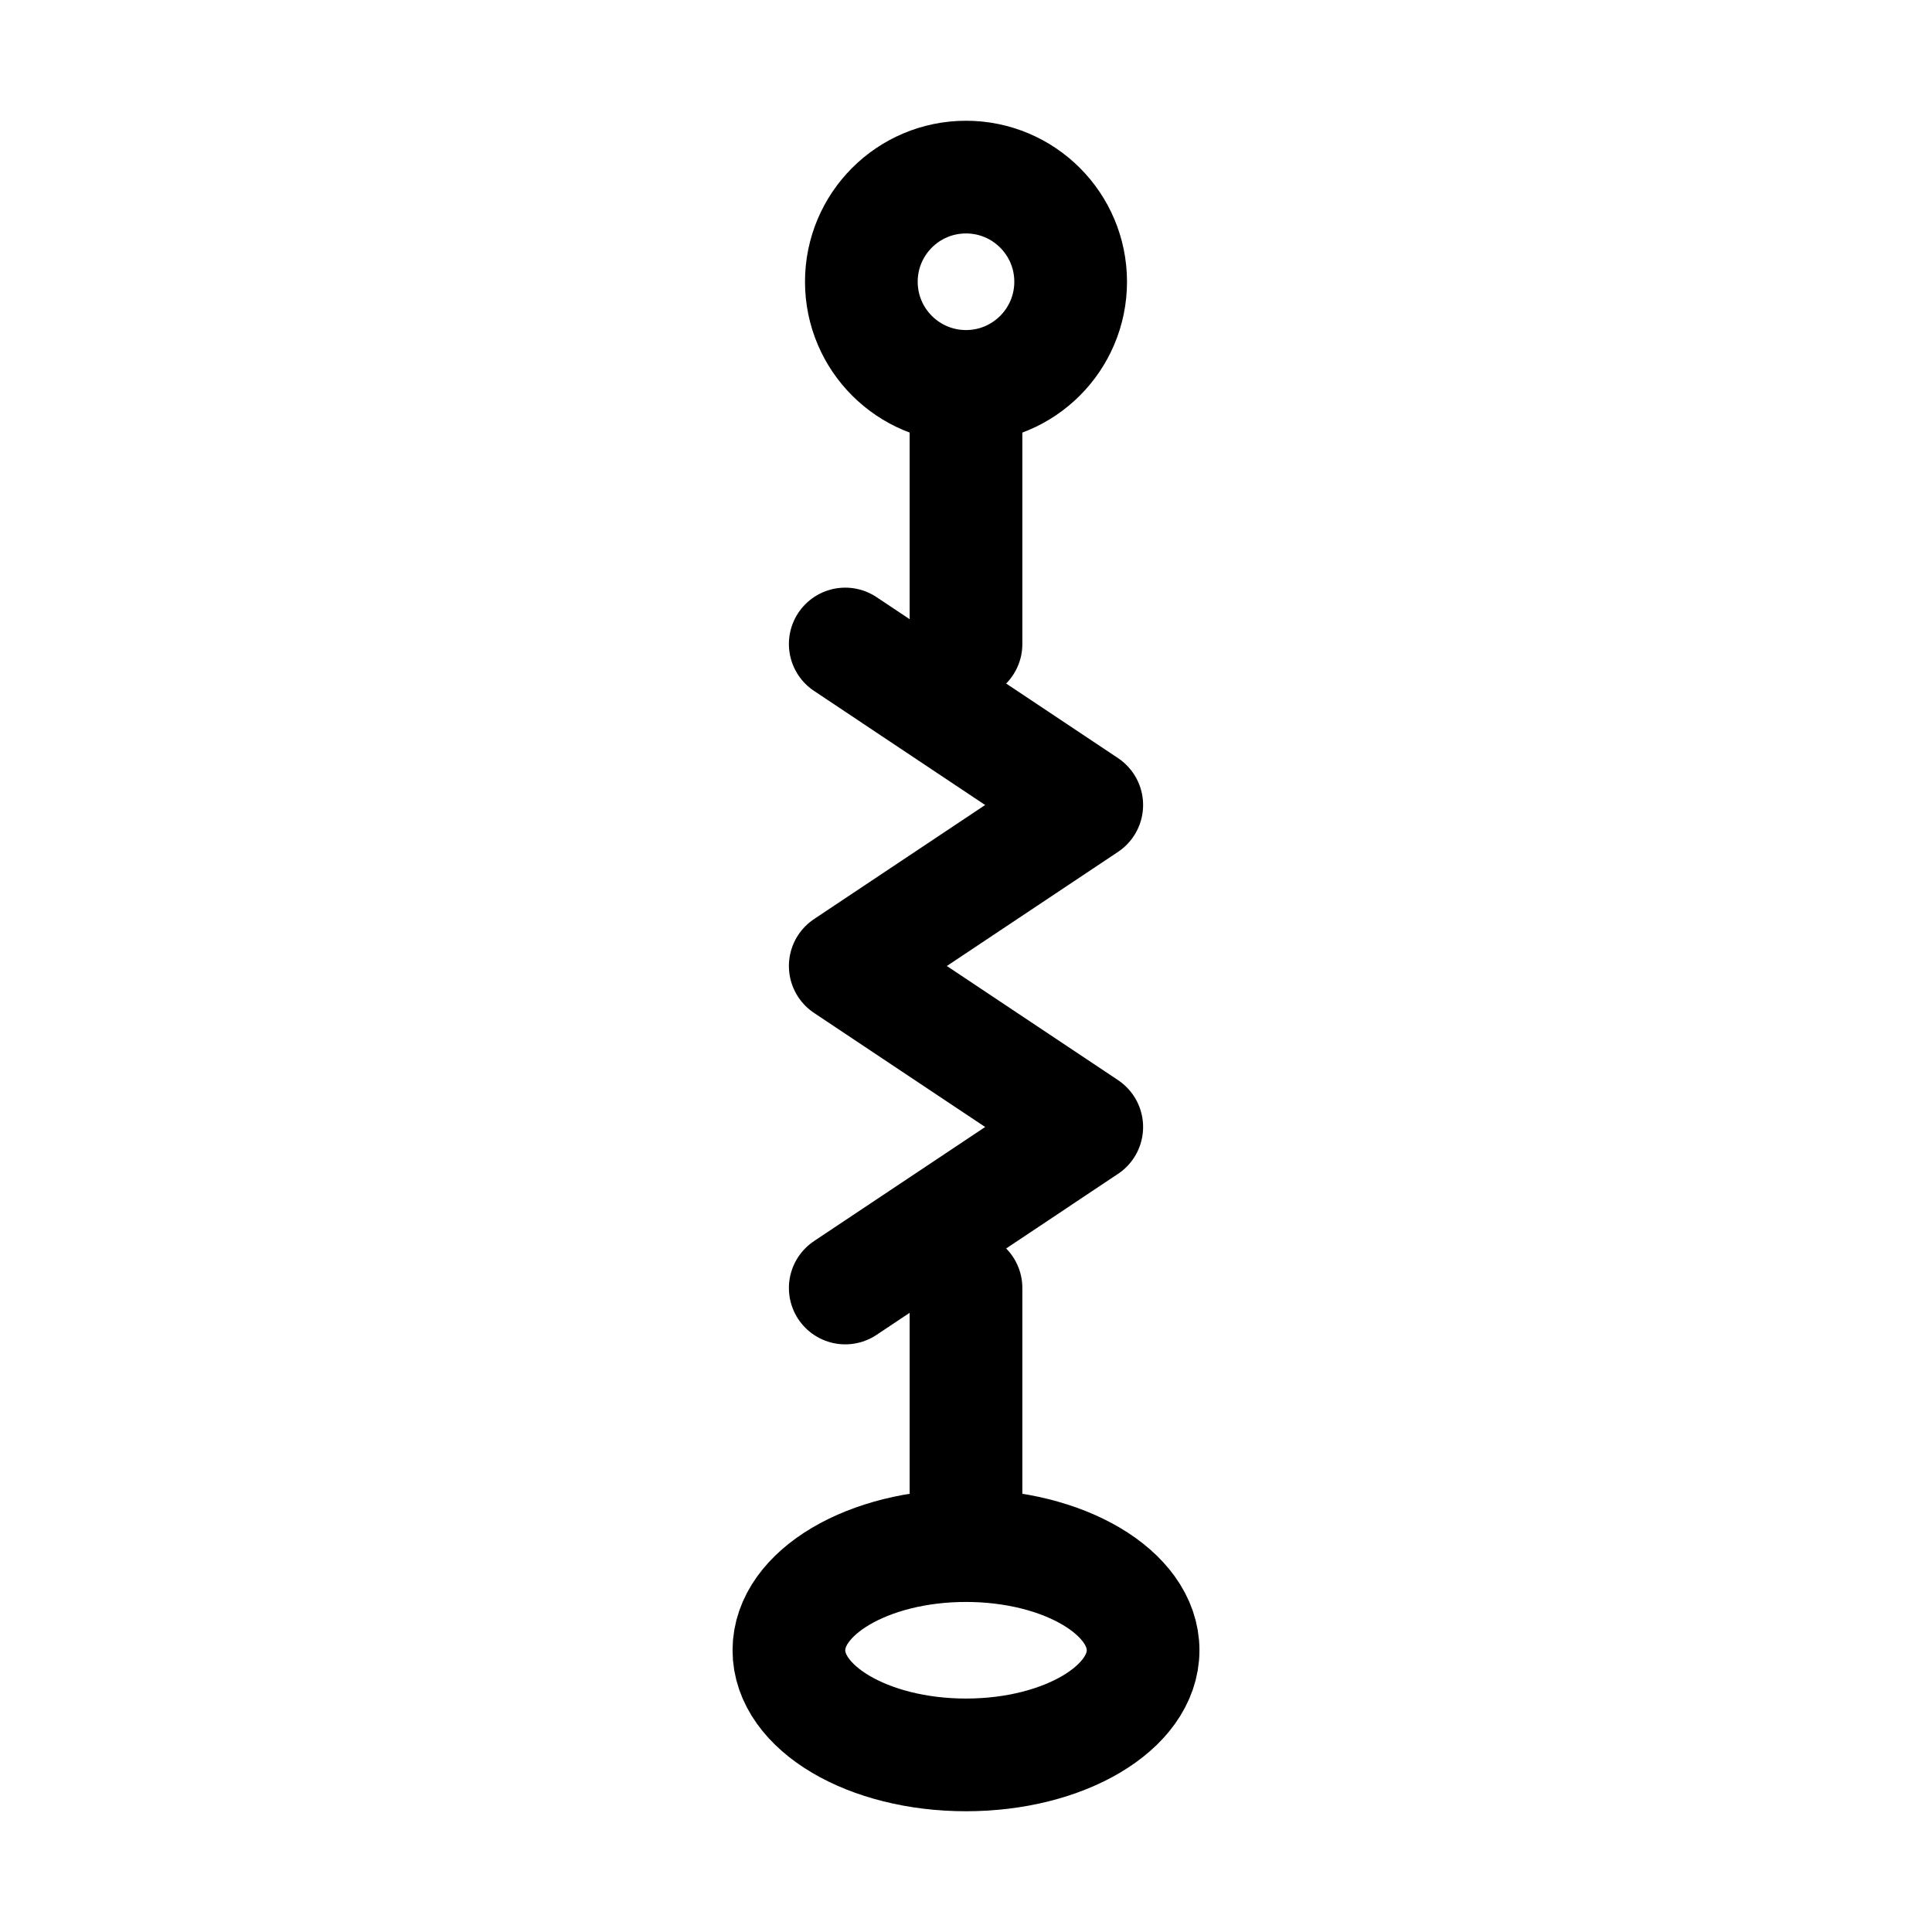
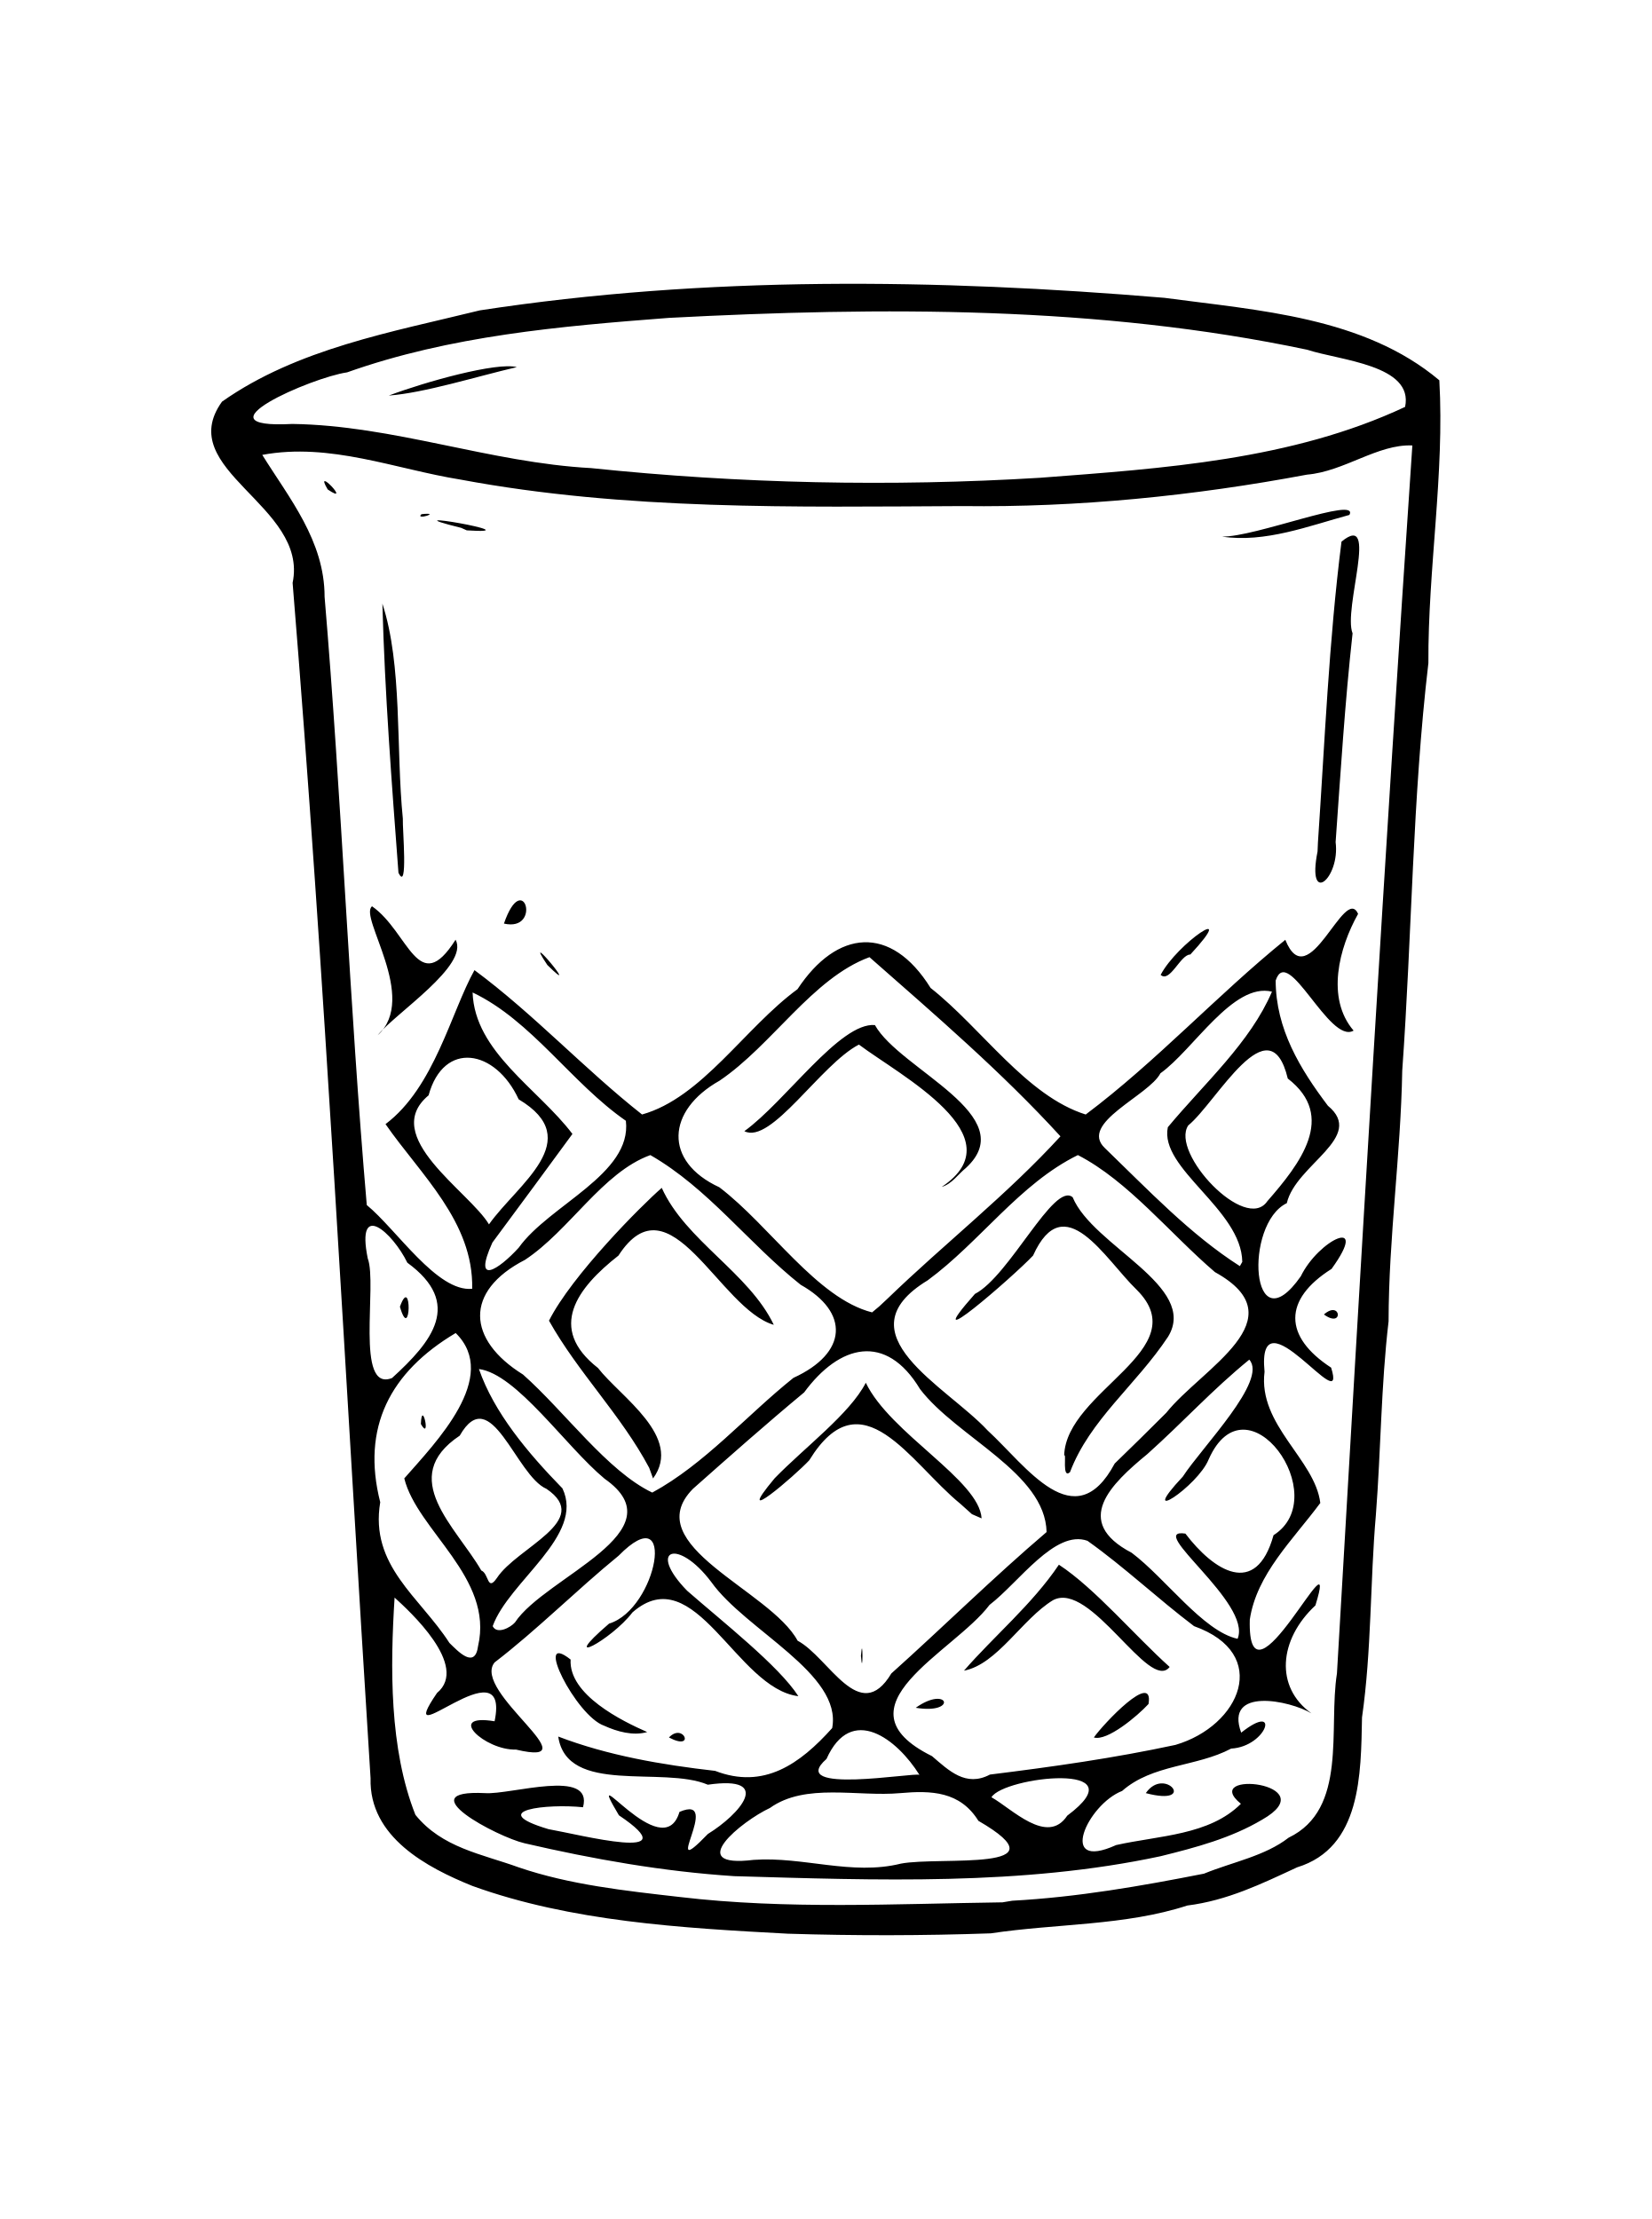
- <svg xmlns="http://www.w3.org/2000/svg" viewBox="0 0 24 24" fill="none" stroke="currentColor" stroke-width="1.4" stroke-linecap="round" stroke-linejoin="round">
-   <circle cx="12" cy="3.5" r="1.3" />
-   <path d="M12 5v3" />
-   <path d="M10.5 8L13.5 10L10.5 12L13.5 14L10.5 16" />
-   <path d="M12 16v3" />
-   <ellipse cx="12" cy="20.5" rx="2.2" ry="1.3" />
+ <svg xmlns="http://www.w3.org/2000/svg" version="1.1" id="svg1" width="220.818" height="296.712" viewBox="-37.947 0 296.712 296.712">
+   <defs id="defs1" />
+   <g id="g1" transform="translate(-35.43447,-34.14997)">
+     <path style="fill:currentColor" d="M 139,330.589 C 119.938,329.575 99.989,328.399 82.333,322 74.261,318.738 63.767,313.245 64.061,302.661 59.537,231.072 55.903,159.385 50.056,87.887 52.968,73.935 28.53,67.615 37.374,55.323 50.89,45.796 67.887,42.819 83.69,38.926 124.316,32.698 165.798,33.246 206.667,36.671 c 16.904,2.277 35.827,3.401 49.399,14.816 0.955,16.814 -2.056,33.875 -1.965,50.812 -2.863,24.228 -2.95,48.831 -4.699,73.221 -0.26,15.092 -2.434,29.959 -2.454,45.051 -1.355,11.476 -1.38,23.201 -2.281,34.763 -1.048,12.105 -0.765,24.359 -2.491,36.399 -0.205,10.154 -0.109,23.393 -11.663,26.934 -6.35,2.951 -12.545,5.966 -19.73,6.862 -11.179,3.649 -23.552,3.223 -35.3,4.999 -12.154,0.425 -24.328,0.444 -36.484,0.062 z m 40.333,-5.923 c 11.682,-0.634 23.129,-2.63 34.452,-4.862 5.116,-2.092 10.958,-3.157 15.215,-6.471 10.654,-5.122 7.1,-19.598 8.673,-29.509 4.279,-73.555 8.571,-147.134 13.546,-220.628 -6.22,-0.277 -12.241,4.678 -18.926,5.244 -20.329,3.813 -41.099,5.916 -61.931,5.649 -30.081,0.152 -60.497,0.778 -90.123,-4.756 -11.7,-1.877 -23.463,-6.71 -35.635,-4.443 4.822,7.759 11.201,15.432 11.197,25.505 3.078,36.384 4.437,72.913 7.578,109.275 5.363,4.404 12.657,15.689 18.937,15.047 0.269,-12.041 -9.326,-20.569 -15.569,-29.585 8.79,-6.609 11.786,-20.164 15.982,-27.667 10.674,7.911 19.701,17.731 30.103,25.938 10.743,-2.998 18.48,-15.598 27.927,-22.512 7.072,-10.718 16.778,-11.685 23.908,-0.229 9.248,7.305 17.221,19.4 27.87,22.745 12.696,-9.533 23.556,-21.415 35.86,-31.391 4.15,10.376 10.632,-10.076 13.076,-4.662 -3.423,6.091 -5.808,15.151 -0.808,20.979 -4.361,2.537 -11.813,-15.696 -14,-9 0.017,8.725 4.401,15.894 9.383,22.5 6.86,5.654 -5.772,10.532 -7.383,17.5 -7.748,3.724 -6.492,26.021 2.514,13.137 3.208,-6.587 12.532,-11 5.523,-1.323 -8.706,5.5 -8.64,12.15 -0.074,17.739 3.072,9.857 -13.438,-14.454 -11.962,0.743 -1.202,9.566 9.063,15.733 10.016,23.572 -4.924,6.644 -11.438,12.773 -12.667,20.955 -0.495,18.491 16.418,-17.59 11.788,-2.548 -6.603,6.15 -7.294,14.693 -0.709,19.392 -3.893,-2.324 -15.672,-4.781 -12.624,3.471 7.13,-5.671 4.688,2.489 -1.804,2.862 -6.236,3.309 -14.1,2.771 -19.586,7.608 -6.25,2.429 -11.729,14.565 -1.081,9.725 7.742,-1.733 16.737,-1.743 22.417,-7.415 -7.574,-6.175 15.455,-3.77 3.808,2.86 -5.549,3.288 -11.822,4.975 -18.225,6.556 -24.905,5.341 -51.106,4.319 -76.608,3.585 -12.804,-0.833 -25.258,-3.04 -37.676,-5.913 -4.857,-1.12 -21.06,-9.69 -7.089,-9.005 4.615,0.328 19.51,-4.561 17.601,2.536 -6.363,-0.661 -17.647,0.522 -6.209,3.935 5.639,0.985 25.516,6.152 12.661,-2.486 -6.86,-11.543 7.883,9.49 10.878,-0.612 7.992,-3.427 -3.917,13.323 5.109,3.961 5.636,-3.461 11.957,-10.579 -0.013,-8.847 -8.133,-3.449 -25.309,1.947 -26.879,-8.653 8.873,3.395 18.521,5.062 28.186,6.167 8.755,3.381 15.243,-1.23 21.029,-7.688 1.863,-9.764 -15.543,-17.56 -21.717,-26.241 -6.005,-7.98 -11.623,-5.935 -4.36,1.546 6.412,5.612 16.504,13.521 20.004,18.964 -11.138,-1.341 -18.56,-24.885 -29.801,-15.058 -3.812,5.009 -13.717,10.196 -4.207,2.02 8.675,-2.636 12.33,-22.992 1.722,-12.209 -7.634,6.24 -14.637,13.314 -22.287,19.182 -4.256,5.172 17.932,18.981 3.846,15.659 -5.6,0.17 -12.771,-6.554 -3.847,-5.087 2.995,-14.45 -18.794,7.279 -10.341,-5.087 5.873,-4.872 -5.075,-14.814 -7.625,-17.137 -0.78,12.414 -0.976,27.143 3.741,39.035 4.789,5.935 11.956,7.039 18.551,9.435 9.171,3.136 19.156,4.209 29,5.333 19.138,2.266 38.639,1.217 57.919,0.954 z m 24,-19.333 c 3.427,-4.963 9.387,2.476 0,0 z m -85.667,-10 c 2.65,-2.769 4.803,2.555 0,0 z m -11.631,-2.107 C 100.935,291.477 93.179,275.925 100,281.333 c -0.372,6.331 9.292,11.074 13.756,13.026 -2.527,0.729 -5.395,-0.077 -7.72,-1.132 z m 129.298,-73.893 c 3.08,-2.696 3.585,2.61 0,0 z M 65.333,169.17 c 7.426,-6.728 -3.471,-21.313 -1.006,-23.173 6.595,4.602 8.303,16.616 15.006,6.003 2.494,4.613 -10.843,13.222 -14,17.17 z m 30.487,-12.627 c -4.985,-7.436 6.698,6.612 0,0 z M 206,158.319 c 2.946,-5.653 14.238,-13.273 5.333,-3.658 -1.756,-0.04 -3.674,5.168 -5.333,3.658 z m -117.979,-9.215 c 3.497,-10.14 6.91,1.567 0,0 z M 234.259,134.5 c 1.227,-18.012 1.957,-36.12 4.231,-54.024 6.856,-5.631 0.238,12.088 1.989,16.478 -1.379,12.475 -2.148,24.966 -3.045,37.512 0.835,6.516 -5.237,11.66 -3.245,1.674 L 234.259,134.5 Z m -165.188,5.465 c -1.208,-16.087 -2.456,-32.236 -2.888,-48.348 3.626,11.079 2.416,26.022 3.675,38.618 -0.085,1.793 0.977,13.405 -0.787,9.73 z M 217,79.568 c 5.87,0.157 24.717,-7.373 22.917,-3.893 -7.24,1.959 -15.16,5.069 -22.917,3.893 z M 80.333,78 c -14.654,-3.622 13.812,1.285 1.014,0.451 z m -7.125,-2.455 c 3.847,-0.42 -1.265,1.175 0,0 z M 56.36,71.102 c -2.704,-4.581 4.555,3.086 0,0 z M 159.333,318 c 6.989,-1.339 30.005,1.62 13.927,-7.688 -3.29,-5.291 -8.445,-5.48 -14.046,-4.978 -7.687,0.696 -17.02,-1.897 -23.407,2.667 -5.021,2.332 -15.608,10.887 -2.92,9.324 8.896,-0.634 17.624,2.867 26.447,0.676 z m 29.886,-8.616 c 13.206,-9.845 -11.438,-6.997 -13.614,-3.307 3.625,2.013 10.039,8.741 13.614,3.307 z m -26.552,-7.33 c -4.008,-6.437 -12.247,-12.821 -16.698,-2.862 -7.352,6.467 15.845,2.373 16.698,2.862 z M 175.333,302 c 11.384,-1.417 22.278,-2.955 33.333,-5.333 C 220.271,293.262 225.952,280.297 212,275.333 205.521,270.436 199.463,264.692 192.853,260 c -5.836,-2.092 -12.334,7.495 -17.589,11.509 -6.398,8.521 -28.28,18.287 -10.341,27.178 3.026,2.584 6.065,5.617 10.41,3.313 z M 194,295.333 c 1.711,-2.437 10.836,-12.111 9.821,-6.014 -1.997,2.17 -7.446,6.746 -9.821,6.014 z M 162,290 c 5.895,-4.184 7.59,1.252 0,0 z m 8.667,-6.667 c 5.261,-6.075 12.297,-11.95 17.054,-19.041 6.475,4.245 13.654,12.777 19.899,18.374 -3.653,4.658 -14.193,-15.597 -20.952,-12 -5.553,3.37 -10.016,11.52 -16,12.667 z m -13.049,0.5 c 9.361,-8.39 18.373,-17.3 27.891,-25.407 -0.249,-10.65 -16.071,-16.975 -22.732,-25.681 -6.157,-10.221 -14.495,-8.008 -20.821,0.588 -6.814,5.656 -13.504,11.584 -19.987,17.333 -9.972,10.15 13.927,18.196 18.809,27.281 5.625,2.978 11.136,15.411 16.839,5.886 z m -5.463,-3.167 c 0.37,-4.551 0.37,4.551 0,0 z M 170,253.333 c -9.01,-7.353 -17.713,-23.137 -27.127,-7.804 -2.534,2.733 -14.084,12.642 -6.212,3.228 5.375,-5.531 13.522,-11.6 16.369,-17.156 4.361,9.1 20.403,17.49 20.803,24.367 l -1.734,-0.754 z M 83.374,278.906 c 2.859,-12.276 -10.961,-20.787 -13.257,-30.12 5.674,-6.481 17.245,-18.238 9.236,-26.119 -11.827,7.039 -16.966,16.994 -13.557,30.397 -1.911,11.421 7.111,17.012 12.434,25.286 1.475,1.436 4.587,4.822 5.145,0.557 z M 73.1,239.021 c 0.17,-4.74 1.883,3.278 0,0 z m 146.722,38.585 c 2.679,-6.412 -16.728,-19.993 -9.376,-18.902 5.041,6.643 12.668,11.636 15.835,0.287 10.922,-6.926 -4.828,-29.005 -11.653,-13.626 -1.947,4.861 -13.217,12.246 -4.648,3.103 3.507,-5.386 15.315,-17.302 11.942,-21.018 -6.785,5.547 -11.642,10.983 -18.309,16.965 -6.515,5.356 -13.572,12.102 -2.813,17.739 6.063,4.555 12.838,14.108 19.022,15.453 z M 90,274.667 c 5.404,-8.216 29.647,-16.324 16.113,-25.813 -7.028,-5.833 -15.789,-18.828 -22.584,-19.716 2.718,7.835 8.747,15.028 15.001,21.44 4.065,8.495 -9.623,16.661 -12.53,24.756 0.765,1.561 3.235,0.225 4,-0.667 z m -3.234,-8 c 3.618,-5.52 17.315,-10.288 8.901,-16 -5.518,-2.382 -9.983,-19.385 -15.588,-9.562 -11.31,7.563 -0.654,16.384 3.876,24.229 1.374,0.532 1.053,3.897 2.81,1.333 z m 120.238,-29.663 c 6.381,-7.999 23.96,-16.877 8.749,-25.282 -8.047,-6.882 -15.584,-16.378 -24.621,-21.027 -10.463,5.129 -17.584,15.598 -26.973,22.498 -15.785,9.595 3.359,18.997 10.753,26.974 6.949,6.38 15.65,19.413 22.834,5.947 3.114,-3.008 6.195,-6.05 9.257,-9.11 z m -18.337,7.663 c 0.36,-11.656 23.834,-19.009 13.032,-29.77 -5.705,-5.51 -13.01,-18.576 -18.617,-6.151 -3.504,3.739 -21.276,19.138 -10.451,6.898 6.217,-3.204 14.21,-20.242 17.565,-17.369 3.629,8.801 22.69,15.975 17.137,25.058 -5.752,8.689 -14.047,14.893 -17.618,24.333 -1.492,1.325 -0.582,-3.567 -1.049,-2.999 z m -74,6.667 c 9.409,-5.106 16.896,-13.837 25.365,-20.612 9.787,-4.481 10.069,-11.791 1.301,-16.722 -9.425,-7.481 -16.588,-17.315 -27.006,-23.304 -8.586,3.098 -14.538,13.557 -22.527,18.825 -10.961,5.636 -10.416,14.342 -0.352,20.605 7.547,6.693 15.153,17.359 23.219,21.207 z m -0.548,-4.44 c -5.05,-9.503 -12.766,-17.097 -18.004,-26.444 4.112,-8.158 16.689,-20.781 20.258,-23.864 4.245,9.448 15.67,15.263 20.129,24.611 -9.826,-2.863 -18.632,-26.783 -27.906,-12.447 -7.416,5.816 -12.847,13.027 -3.683,20.196 4.023,5.193 15.346,12.384 9.897,19.85 z M 67.922,230.748 c 7.19,-6.544 12.789,-13.383 2.745,-20.716 -2.599,-5.353 -9.265,-11.398 -7.114,-0.776 1.773,4.652 -2.338,24.18 4.37,21.493 z m 1.412,-12.803 c 2.199,-6.132 1.974,6.82 0,0 z M 156.924,216.5 c 10.205,-9.862 21.532,-18.726 31.076,-29.173 -10.562,-11.561 -22.552,-21.844 -34.309,-32.191 -10.247,3.77 -17.469,15.792 -26.936,22.194 -9.521,5.36 -10.115,14.491 -0.035,19.151 9.093,6.906 17.515,19.958 27.44,22.477 l 1.315,-1.102 z m 9.742,-20.085 c 13.623,-9.055 -7.492,-20.017 -14.872,-25.573 -6.85,3.546 -15.79,18.03 -20.581,15.557 7.424,-5.361 17.178,-19.594 23.453,-19.065 4.476,8.031 26.609,16.275 16.333,25.691 -1.41,1.136 -2.496,2.859 -4.333,3.39 z m -75.99,10.919 c 5.487,-7.69 20.367,-13.196 19.253,-22.797 -9.783,-6.78 -16.937,-18.017 -27.538,-23.058 0.365,10.691 11.794,17.295 17.935,25.419 -3.994,5.493 -9.731,13.229 -14.375,19.508 -3.591,7.917 1.099,4.911 4.726,0.928 z m 129.99,2.547 c -0.144,-9.435 -14.932,-16.725 -13.376,-24.192 6.585,-7.917 14.804,-15.209 18.709,-24.355 -6.993,-1.713 -14.111,10.446 -20.042,14.667 -2.072,4.028 -14.709,8.945 -9.984,13.428 7.726,7.459 15.366,15.548 24.258,21.218 z M 85.333,203.145 c 5.064,-7.192 17.605,-15.165 5.333,-22.469 -4.166,-9.023 -13.476,-10.604 -16.182,-0.716 -8.845,7.368 7.328,17.279 10.849,23.185 z m 139.838,-4.168 c 5.852,-6.708 12.518,-15.208 3.667,-22.036 -3.295,-13.694 -12.839,4.331 -17.881,8.428 -3.27,4.909 10.309,19.371 14.213,13.607 z M 184.333,69.004 c 22.151,-1.687 45.215,-3.185 65.582,-12.736 C 251.509,48.726 238.167,47.922 232.333,46 194.879,38.086 155.876,38.278 117.673,40.274 c -19.661,1.505 -39.289,3.213 -57.831,9.791 -6.361,0.901 -27.721,10.217 -9.854,9.268 18.175,0.248 35.53,6.958 53.695,7.932 26.769,2.795 53.785,3.377 80.65,1.739 z M 67.333,54.232 c 6.566,-2.477 19.417,-6.059 23,-5.109 -7.353,1.714 -16.599,4.635 -23,5.109 z" id="path1" />
+   </g>
</svg>
